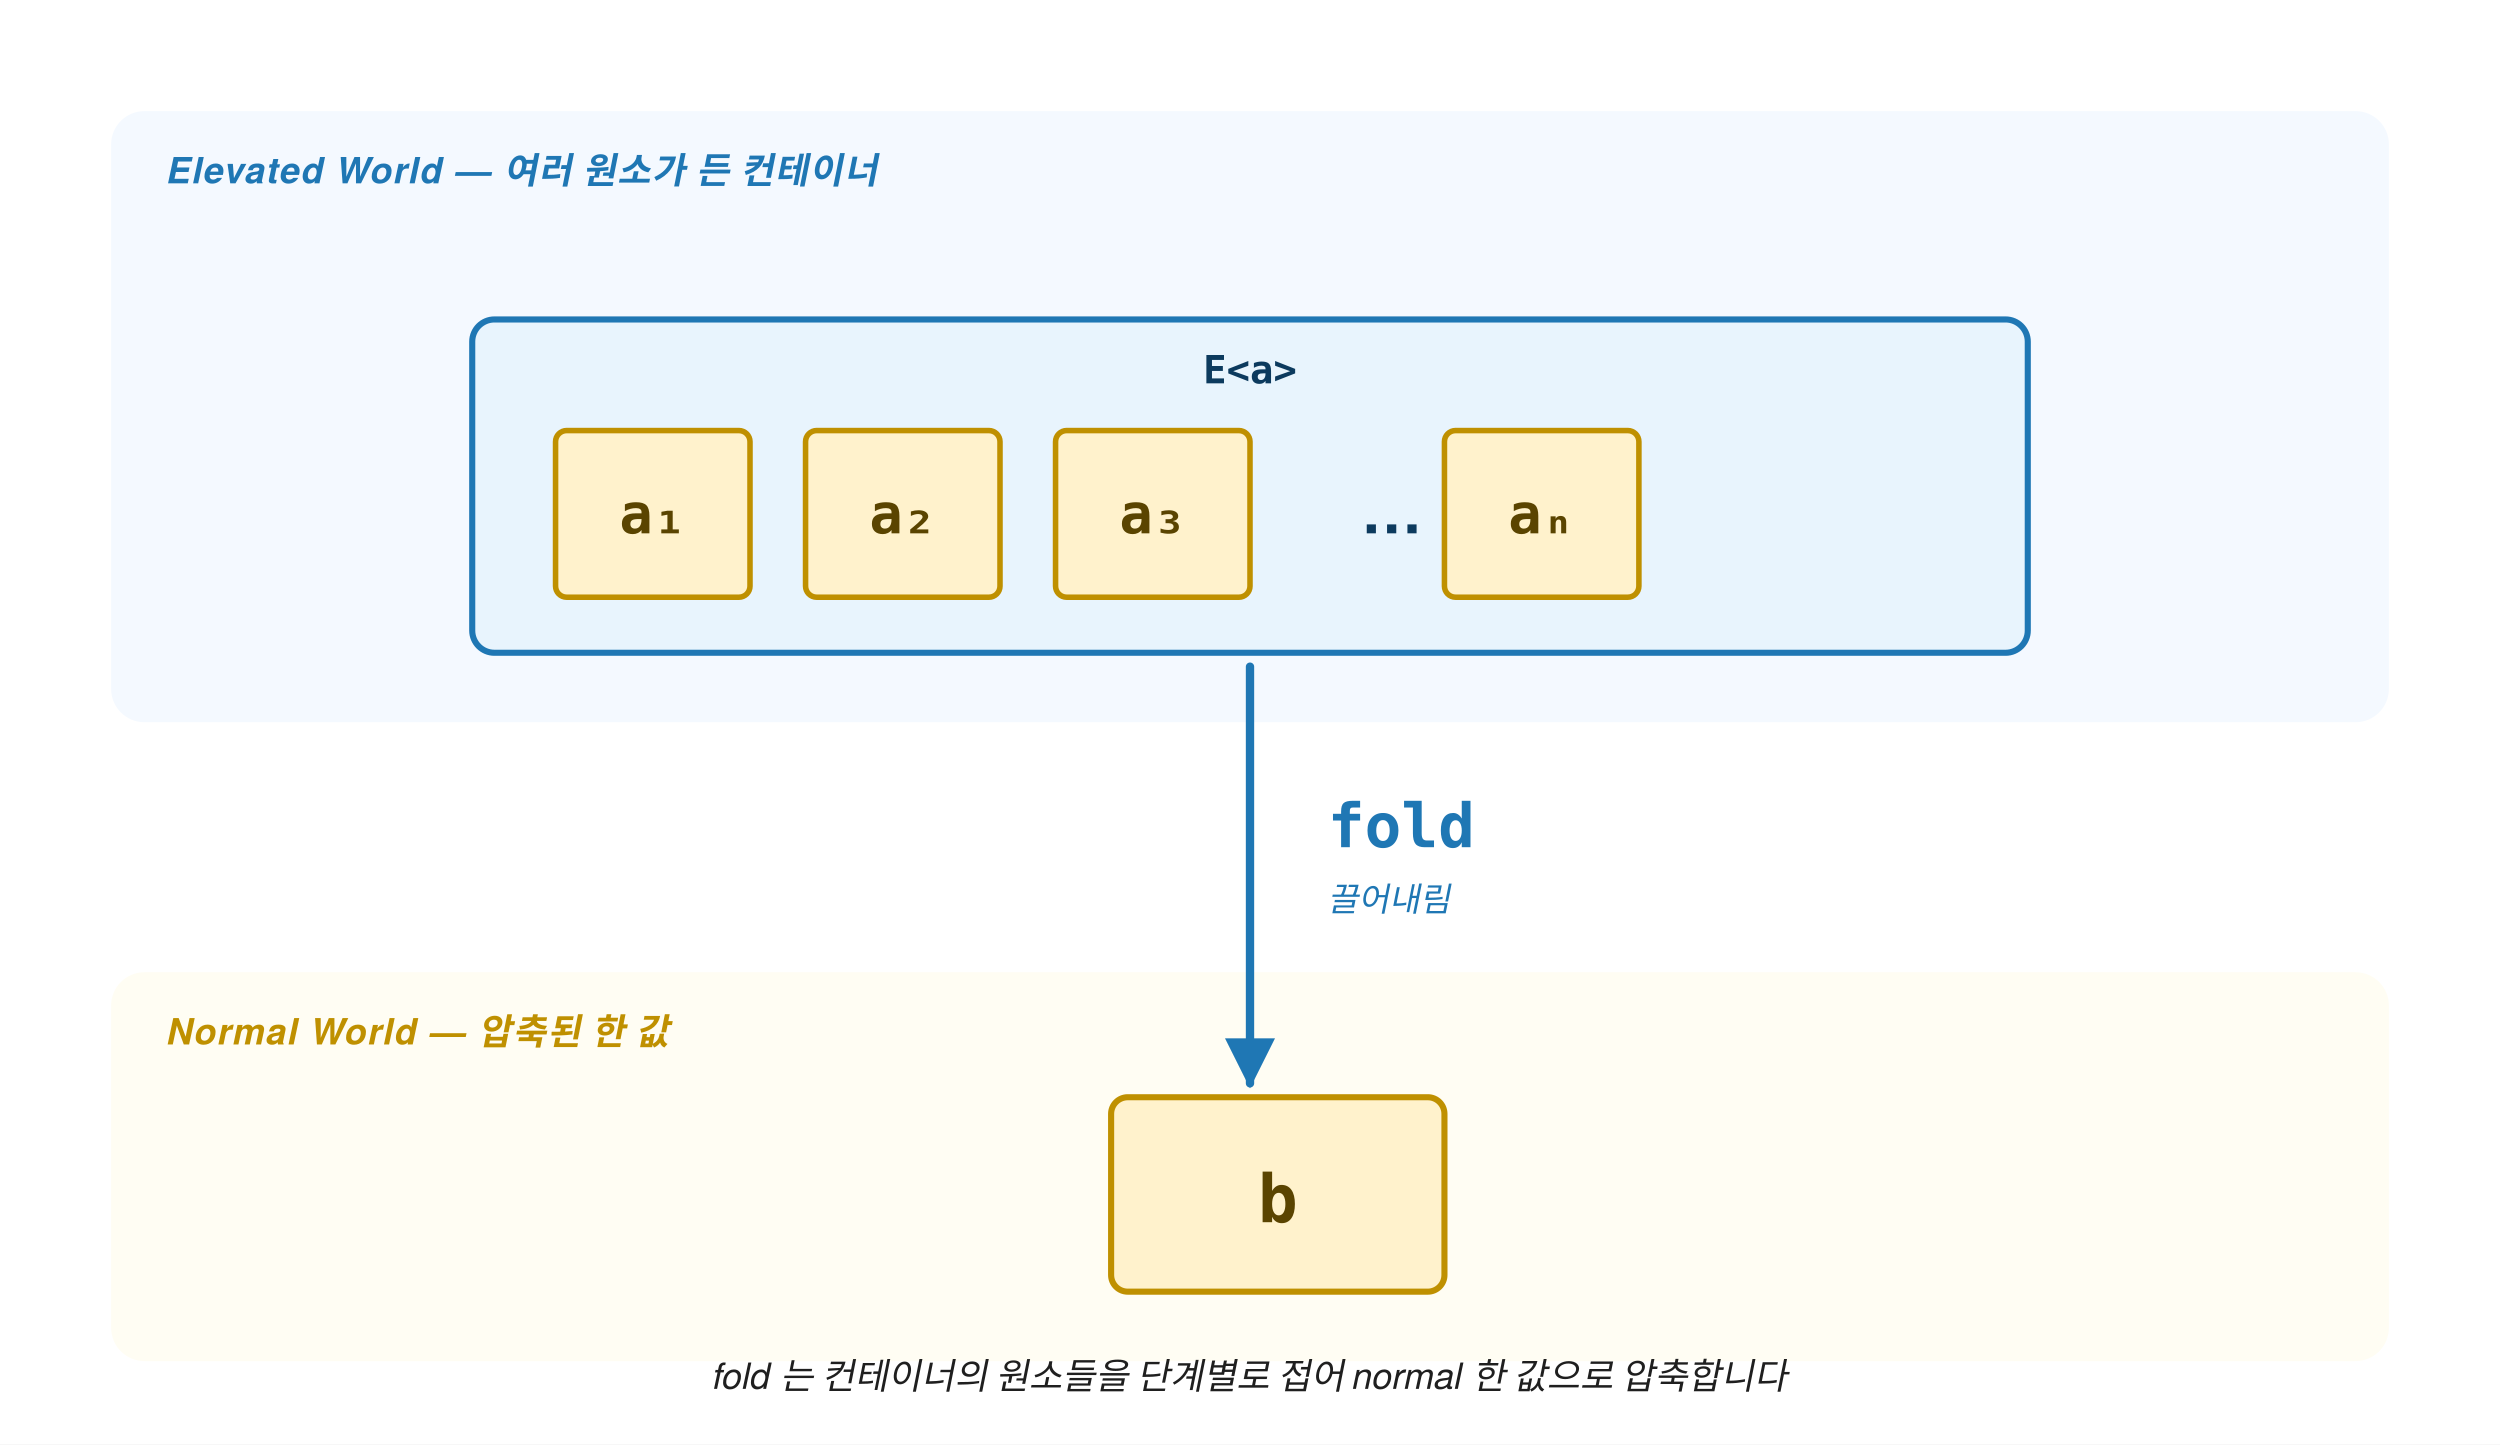
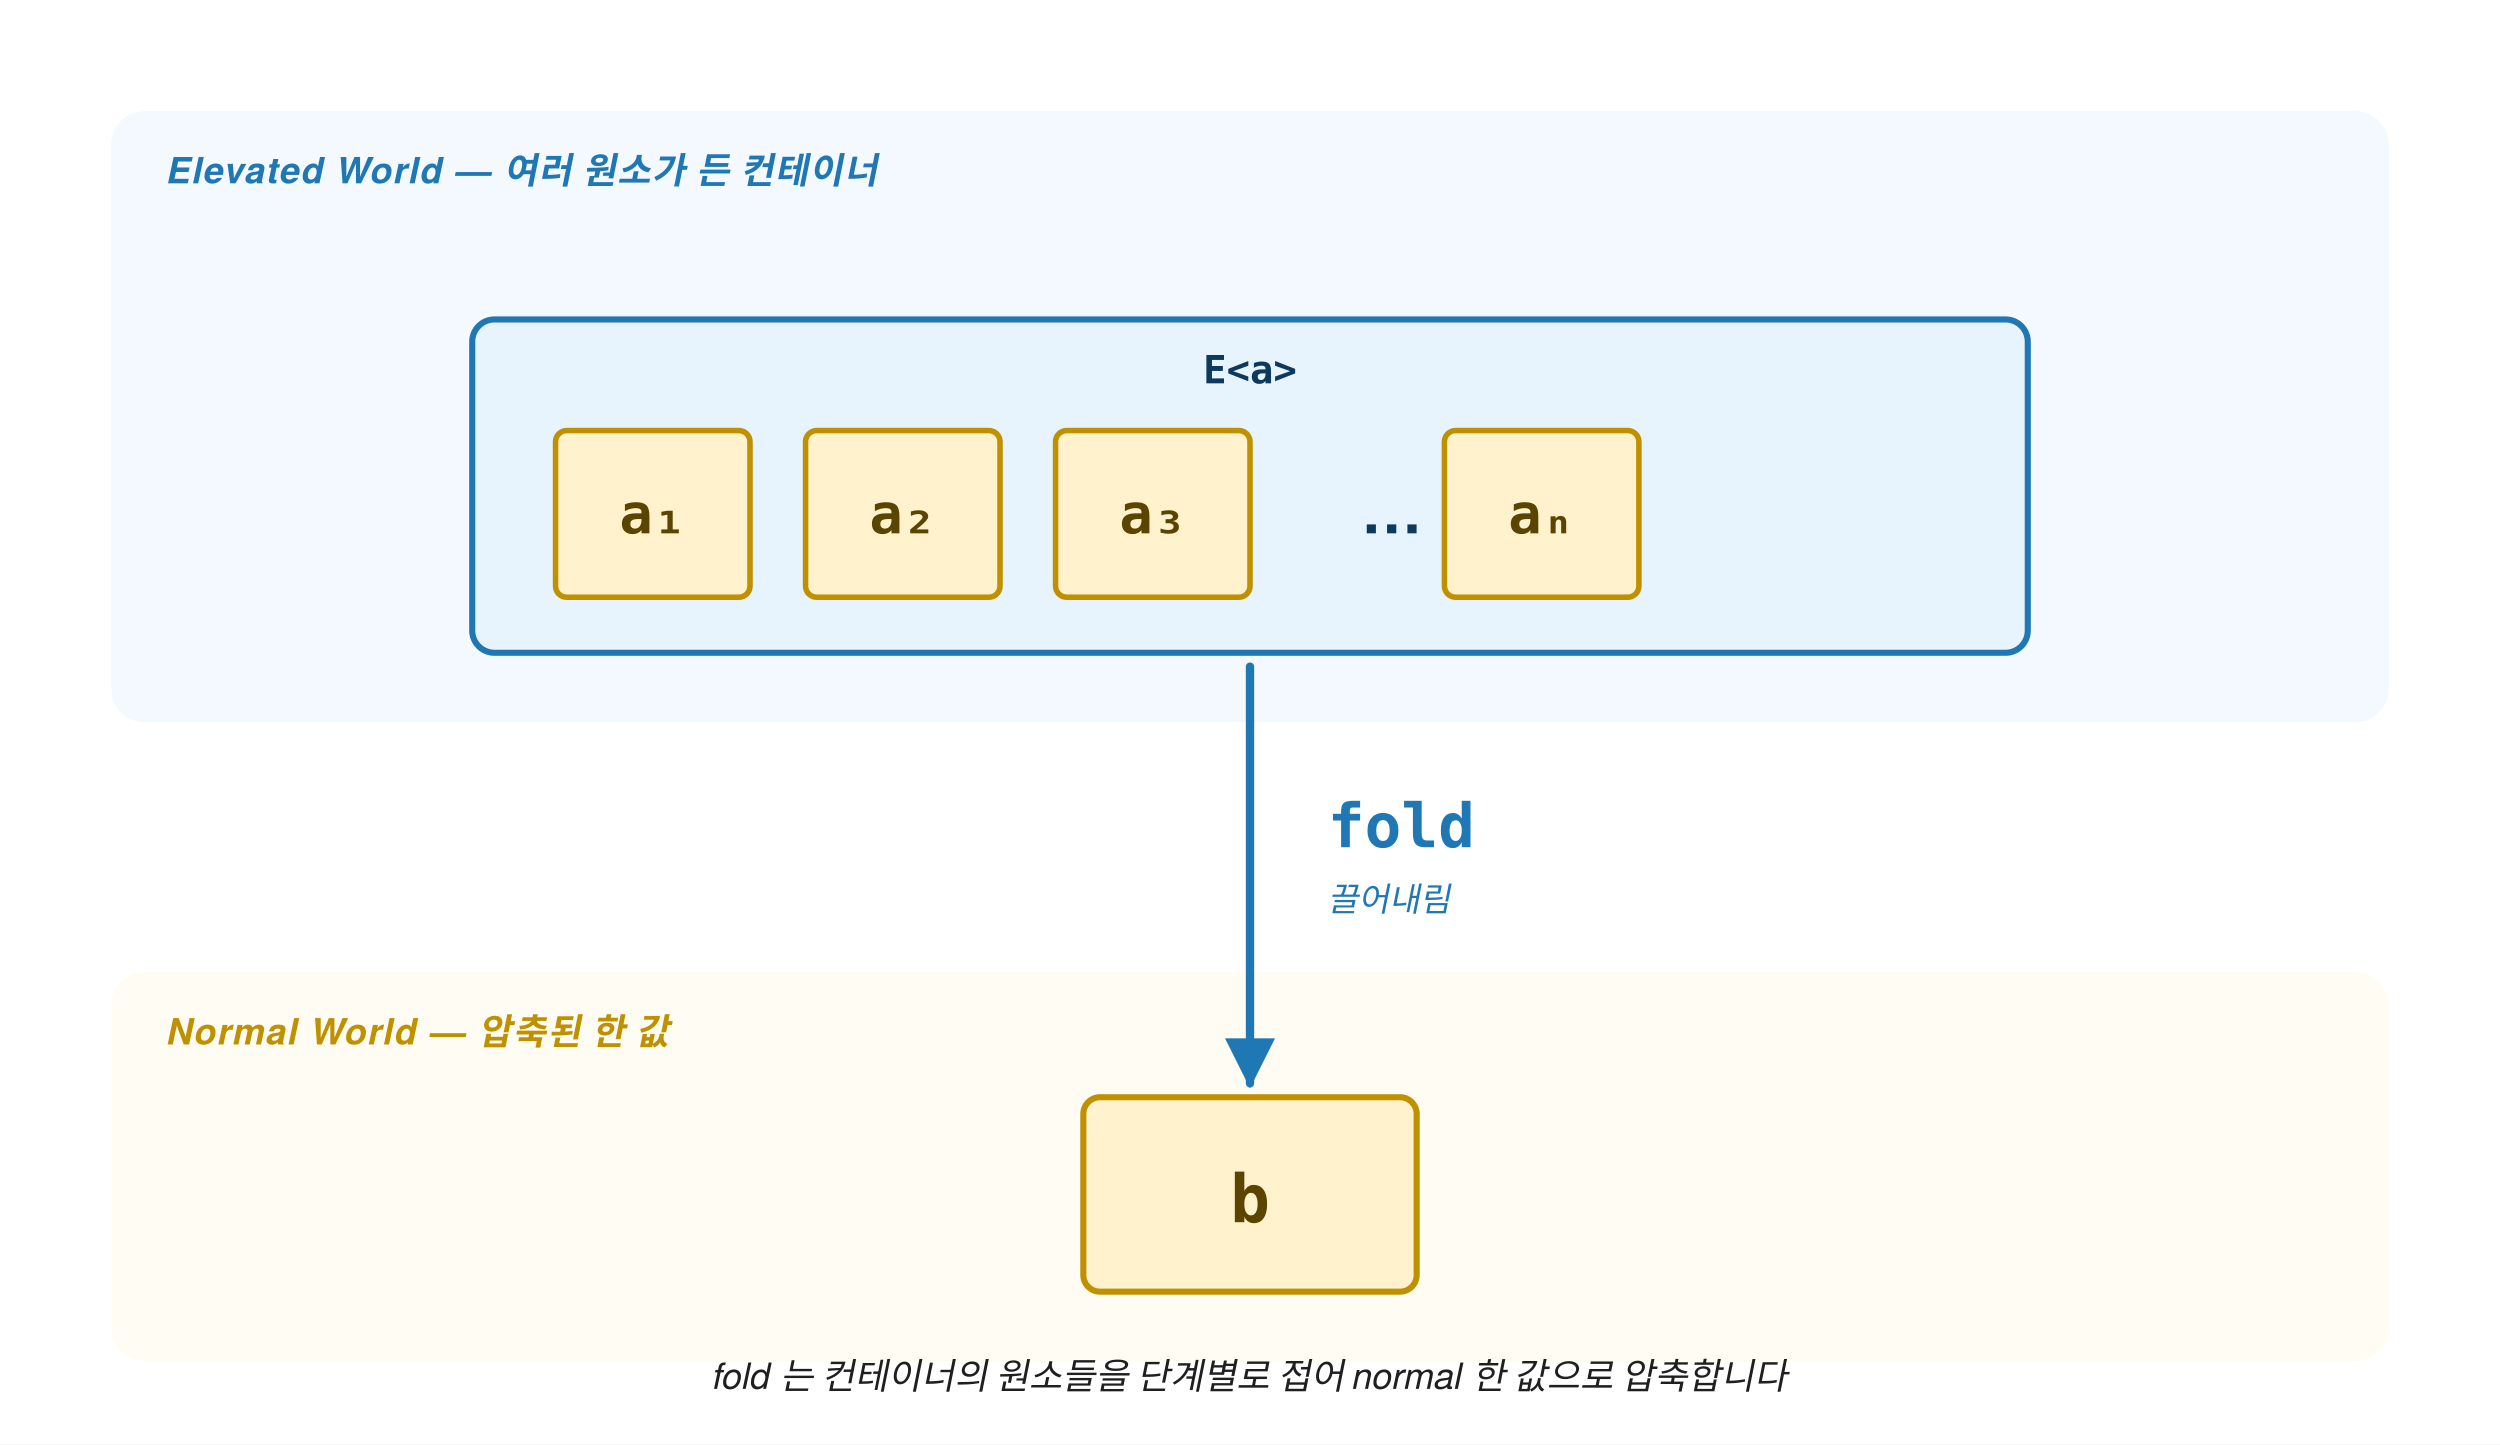
<svg xmlns="http://www.w3.org/2000/svg" viewBox="0 0 900 520" font-family="'Helvetica Neue', 'Noto Sans KR', sans-serif">
  <defs>
    <marker id="arrow-lift" viewBox="0 0 10 10" refX="9" refY="5" markerWidth="6" markerHeight="6" orient="auto-start-reverse">
      <path d="M0,0 L10,5 L0,10 z" fill="#1f77b4" />
    </marker>
  </defs>
  <rect width="900" height="520" fill="#ffffff" />
  <rect x="40" y="40" width="820" height="220" fill="#f4f9ff" stroke="none" rx="12" />
  <text x="60" y="66" font-size="13" fill="#1f77b4" font-style="italic" font-weight="bold" letter-spacing="0.5">Elevated World — 여러 원소가 든 컨테이너</text>
  <rect x="170" y="115" width="560" height="120" fill="#e8f4fd" stroke="#1f77b4" stroke-width="2.2" rx="8" />
  <text x="450" y="138" font-size="14" fill="#0c3a5e" text-anchor="middle" font-family="'Consolas', monospace" font-weight="bold">E&lt;a&gt;</text>
  <rect x="200" y="155" width="70" height="60" fill="#fff2cc" stroke="#bf9000" stroke-width="2" rx="4" />
  <text x="235" y="192" font-size="20" fill="#5a4400" text-anchor="middle" font-family="'Consolas', monospace" font-weight="bold">a₁</text>
  <rect x="290" y="155" width="70" height="60" fill="#fff2cc" stroke="#bf9000" stroke-width="2" rx="4" />
  <text x="325" y="192" font-size="20" fill="#5a4400" text-anchor="middle" font-family="'Consolas', monospace" font-weight="bold">a₂</text>
  <rect x="380" y="155" width="70" height="60" fill="#fff2cc" stroke="#bf9000" stroke-width="2" rx="4" />
  <text x="415" y="192" font-size="20" fill="#5a4400" text-anchor="middle" font-family="'Consolas', monospace" font-weight="bold">a₃</text>
  <text x="490" y="192" font-size="22" fill="#0c3a5e" font-weight="bold">…</text>
  <rect x="520" y="155" width="70" height="60" fill="#fff2cc" stroke="#bf9000" stroke-width="2" rx="4" />
  <text x="555" y="192" font-size="20" fill="#5a4400" text-anchor="middle" font-family="'Consolas', monospace" font-weight="bold">aₙ</text>
  <rect x="40" y="350" width="820" height="140" fill="#fffdf3" stroke="none" rx="12" />
  <text x="60" y="376" font-size="13" fill="#bf9000" font-style="italic" font-weight="bold" letter-spacing="0.5">Normal World — 압축된 한 값</text>
-   <rect x="400" y="395" width="120" height="70" fill="#fff2cc" stroke="#bf9000" stroke-width="2.2" rx="6" />
-   <text x="460" y="440" font-size="24" fill="#5a4400" text-anchor="middle" font-family="'Consolas', monospace" font-weight="bold">b</text>
+   <rect x="390" y="395" width="120" height="70" fill="#fff2cc" stroke="#bf9000" stroke-width="2.2" rx="6" />
+   <text x="450" y="440" font-size="24" fill="#5a4400" text-anchor="middle" font-family="'Consolas', monospace" font-weight="bold">b</text>
  <line x1="450" y1="240" x2="450" y2="390" stroke="#1f77b4" stroke-width="3" stroke-linecap="round" marker-end="url(#arrow-lift)" />
  <text x="478" y="305" font-size="22" fill="#1f77b4" font-weight="bold" font-family="'Consolas', monospace">fold</text>
  <text x="478" y="328" font-size="12" fill="#1f77b4" font-style="italic">끌어내림</text>
  <text x="450" y="500" font-size="13" fill="#1f1f1f" text-anchor="middle" font-style="italic">fold 는 컨테이너의 원소들을 단계별로 접어 normal 한 값으로 압축합니다</text>
</svg>
